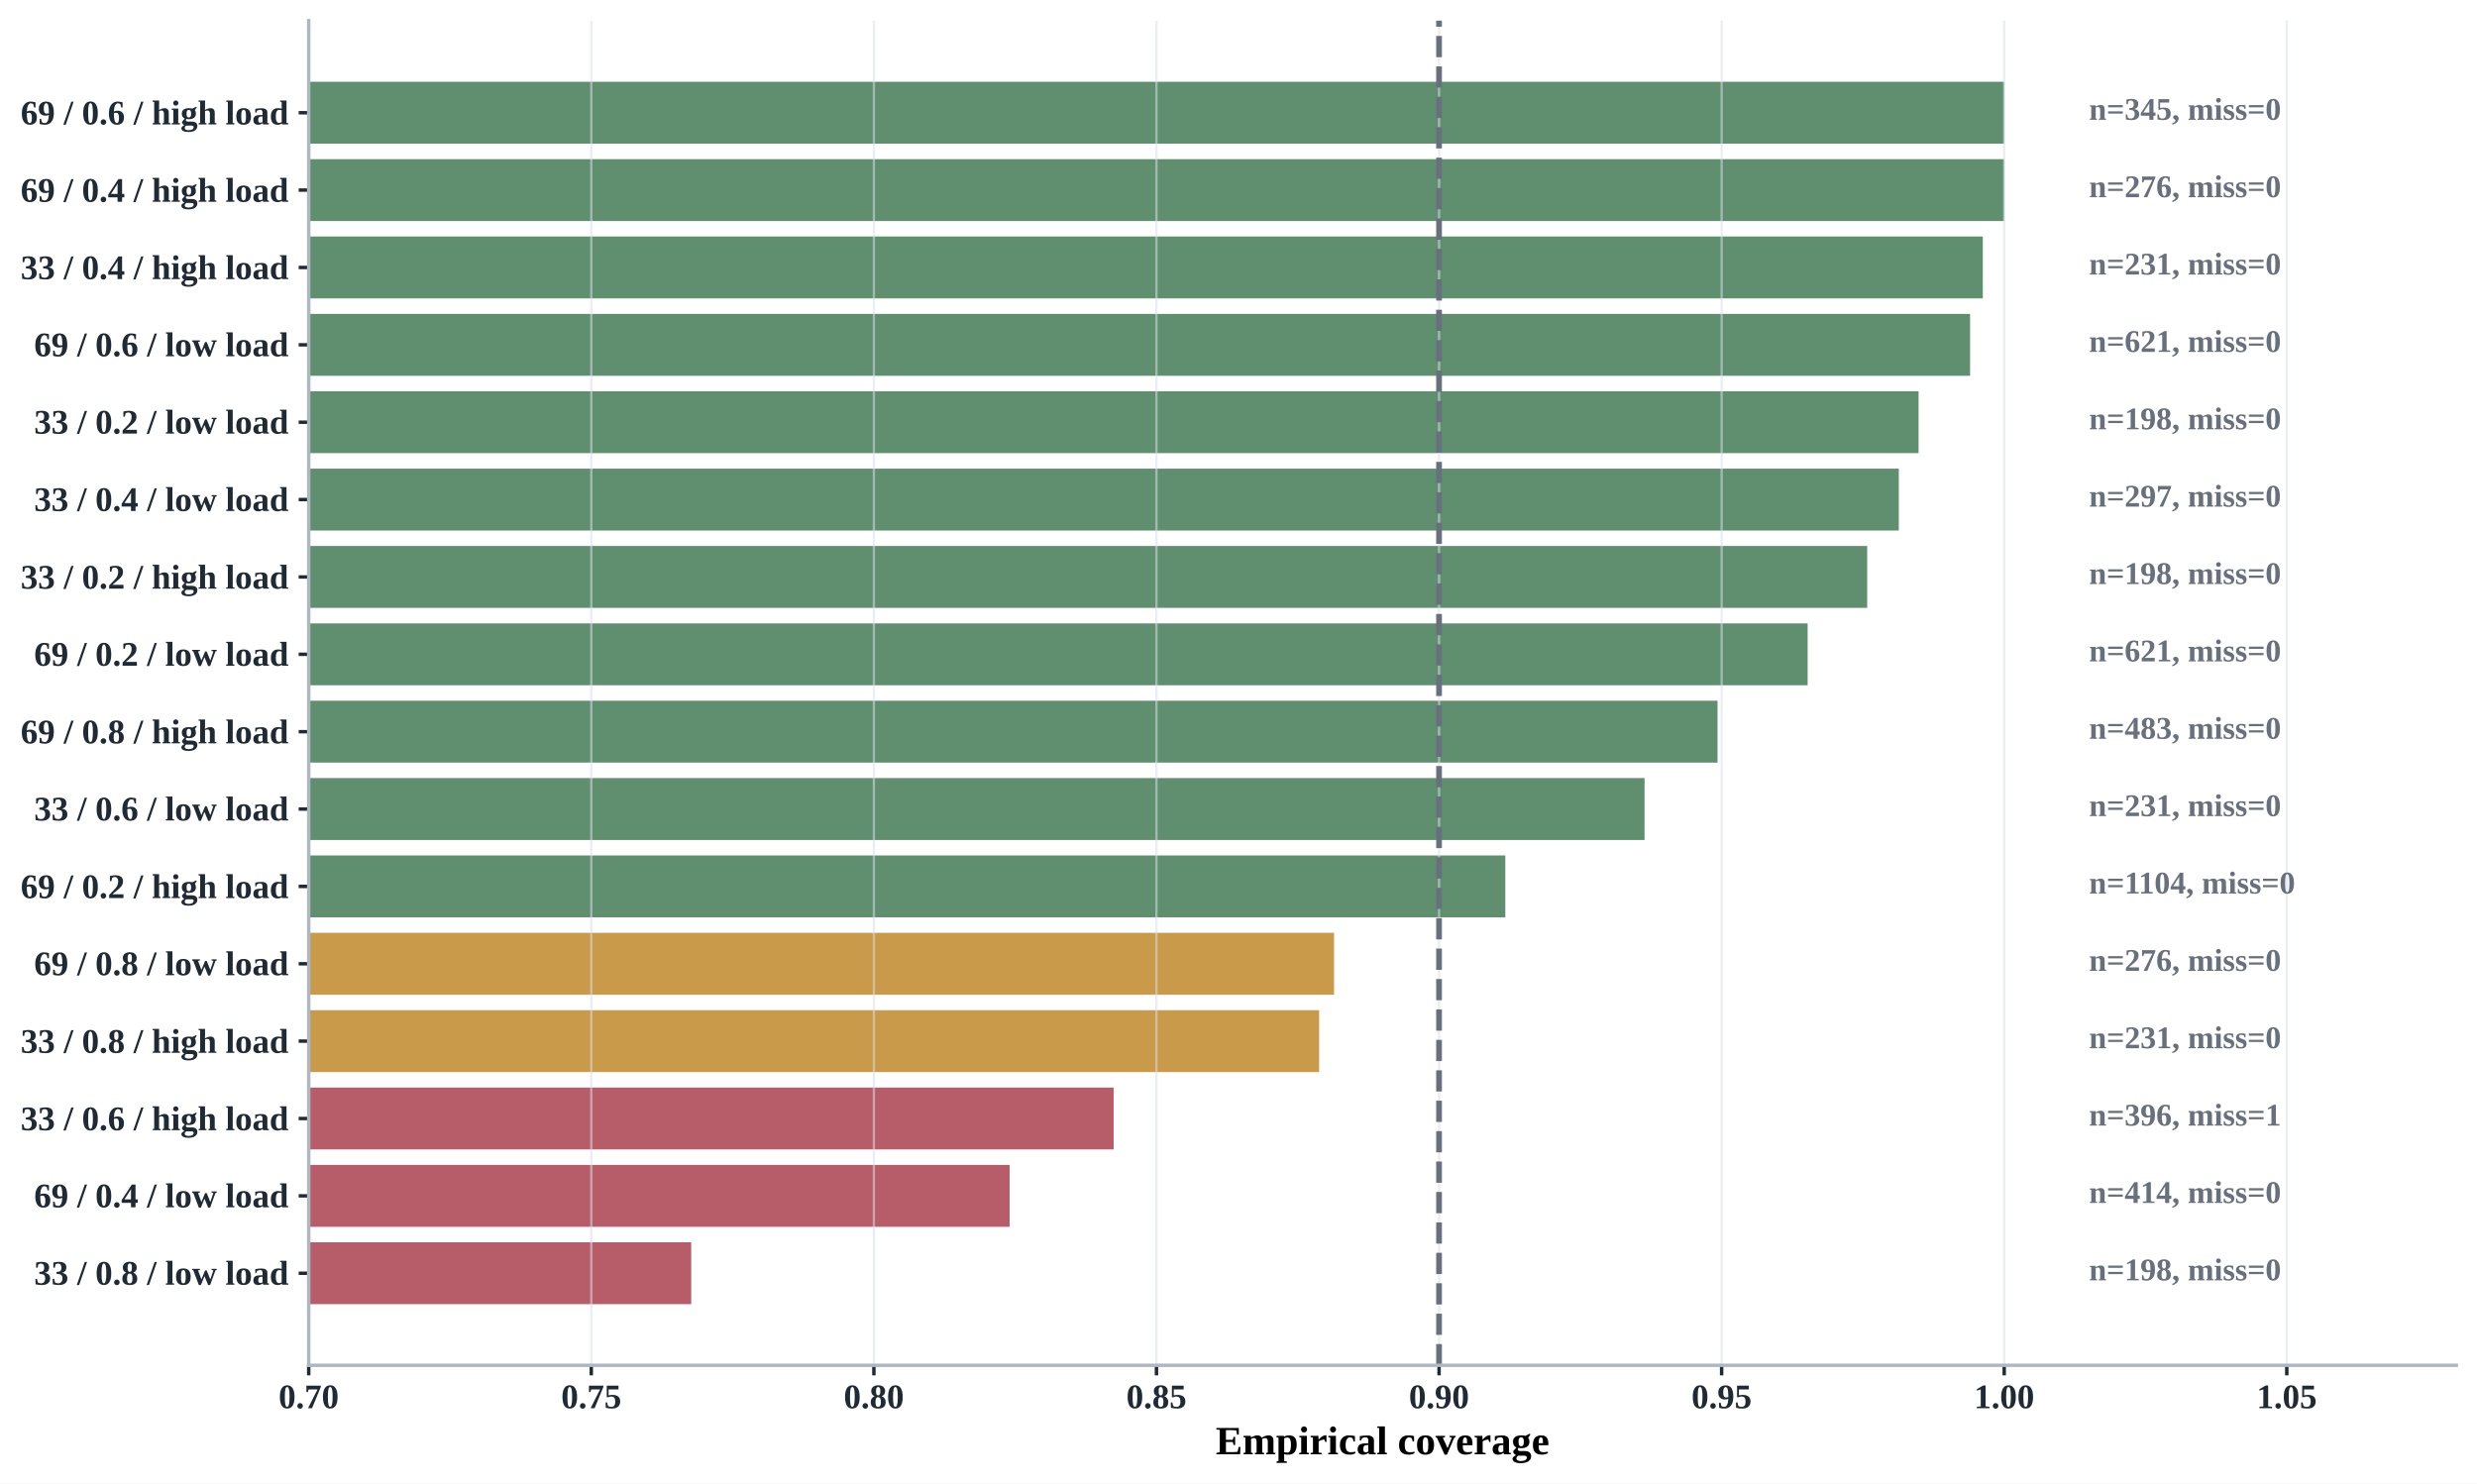
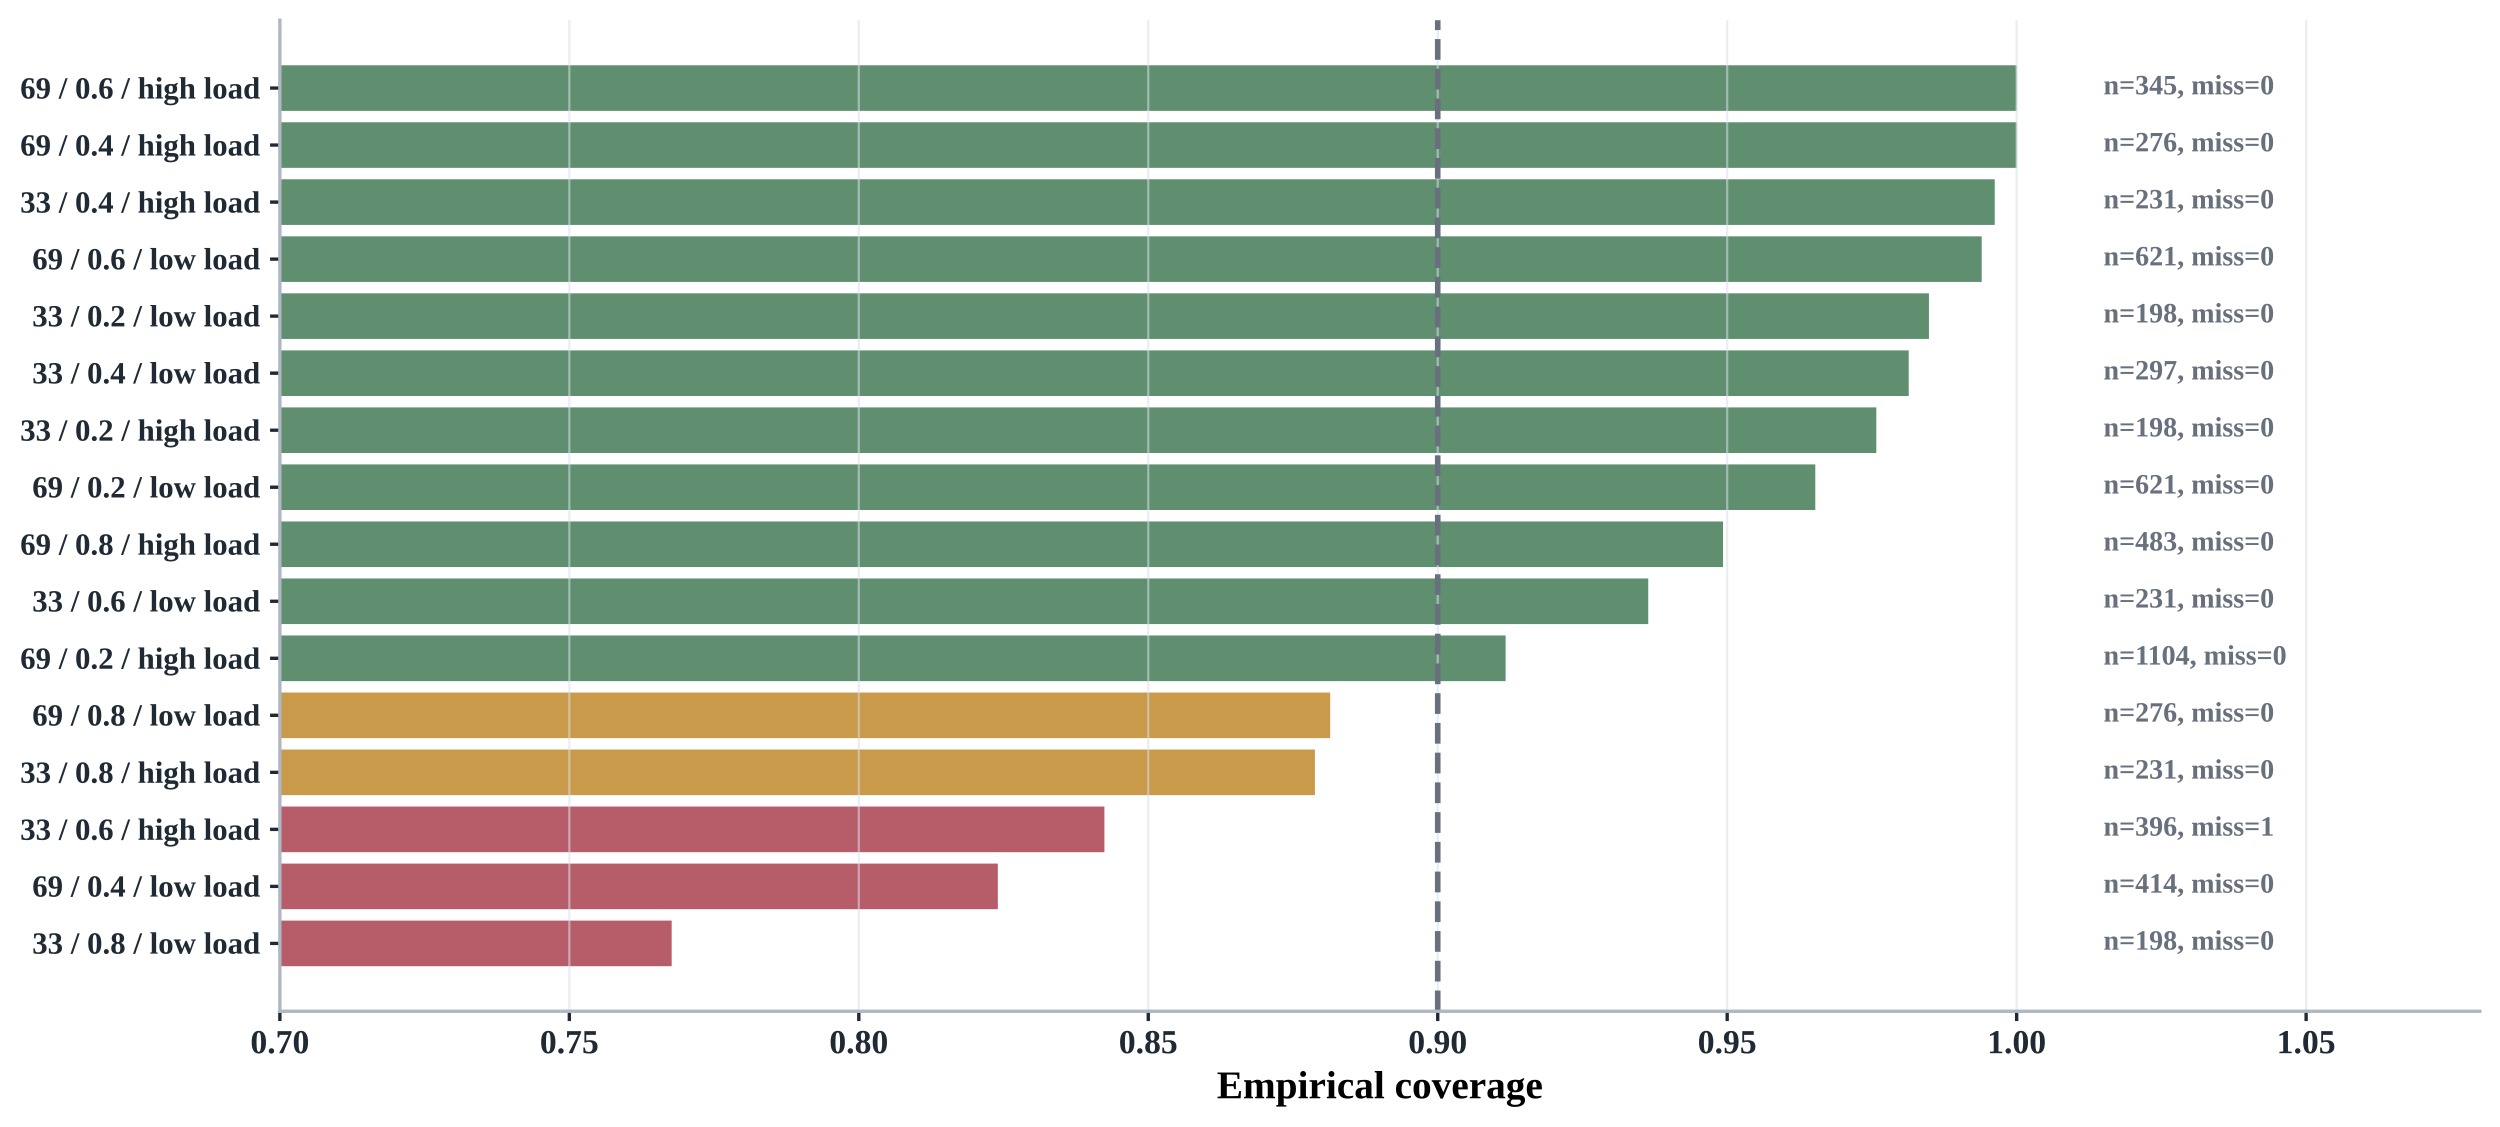
- <svg xmlns="http://www.w3.org/2000/svg" xmlns:xlink="http://www.w3.org/1999/xlink" width="862.944pt" height="516.943pt" viewBox="0 0 862.944 516.943" version="1.1">
+ <svg xmlns="http://www.w3.org/2000/svg" xmlns:xlink="http://www.w3.org/1999/xlink" width="891.255pt" height="401.743pt" viewBox="0 0 891.255 401.743" version="1.1">
  <defs>
    <style type="text/css">*{stroke-linejoin: round; stroke-linecap: butt}</style>
  </defs>
  <g id="figure_1">
    <g id="patch_1">
-       <path d="M 0 516.943  L 862.944 516.943  L 862.944 0  L 0 0  z " style="fill: #ffffff" />
+       <path d="M 0 401.743  L 891.255 401.743  L 891.255 0  L 0 0  z " style="fill: #ffffff" />
    </g>
    <g id="axes_1">
      <g id="patch_2">
-         <path d="M 107.554 475.72  L 855.744 475.72  L 855.744 7.2  L 107.554 7.2  z " style="fill: #ffffff" />
+         <path d="M 99.775 360.52  L 884.055 360.52  L 884.055 7.2  L 99.775 7.2  z " style="fill: #ffffff" />
      </g>
      <g id="patch_3">
-         <path d="M -1270.69 454.424  L 240.805 454.424  L 240.805 432.858  L -1270.69 432.858  z " clip-path="url(#p6d9667a86f)" style="fill: #b75d69" />
+         <path d="M -1344.951 344.46  L 239.453 344.46  L 239.453 328.197  L -1344.951 328.197  z " clip-path="url(#pcde8a21461)" style="fill: #b75d69" />
      </g>
      <g id="patch_4">
-         <path d="M -1270.69 427.466  L 351.733 427.466  L 351.733 405.9  L -1270.69 405.9  z " clip-path="url(#p6d9667a86f)" style="fill: #b75d69" />
+         <path d="M -1344.951 324.131  L 355.732 324.131  L 355.732 307.868  L -1344.951 307.868  z " clip-path="url(#pcde8a21461)" style="fill: #b75d69" />
      </g>
      <g id="patch_5">
-         <path d="M -1270.69 400.509  L 387.976 400.509  L 387.976 378.943  L -1270.69 378.943  z " clip-path="url(#p6d9667a86f)" style="fill: #b75d69" />
+         <path d="M -1344.951 303.802  L 393.723 303.802  L 393.723 287.538  L -1344.951 287.538  z " clip-path="url(#pcde8a21461)" style="fill: #b75d69" />
      </g>
      <g id="patch_6">
-         <path d="M -1270.69 373.551  L 459.574 373.551  L 459.574 351.985  L -1270.69 351.985  z " clip-path="url(#p6d9667a86f)" style="fill: #c99a4a" />
+         <path d="M -1344.951 283.473  L 468.774 283.473  L 468.774 267.209  L -1344.951 267.209  z " clip-path="url(#pcde8a21461)" style="fill: #c99a4a" />
      </g>
      <g id="patch_7">
-         <path d="M -1270.69 346.594  L 464.762 346.594  L 464.762 325.028  L -1270.69 325.028  z " clip-path="url(#p6d9667a86f)" style="fill: #c99a4a" />
+         <path d="M -1344.951 263.144  L 474.213 263.144  L 474.213 246.88  L -1344.951 246.88  z " clip-path="url(#pcde8a21461)" style="fill: #c99a4a" />
      </g>
      <g id="patch_8">
-         <path d="M -1270.69 319.637  L 524.426 319.637  L 524.426 298.071  L -1270.69 298.071  z " clip-path="url(#p6d9667a86f)" style="fill: #5f8f6f" />
+         <path d="M -1344.951 242.814  L 536.755 242.814  L 536.755 226.551  L -1344.951 226.551  z " clip-path="url(#pcde8a21461)" style="fill: #5f8f6f" />
      </g>
      <g id="patch_9">
-         <path d="M -1270.69 292.679  L 572.936 292.679  L 572.936 271.113  L -1270.69 271.113  z " clip-path="url(#p6d9667a86f)" style="fill: #5f8f6f" />
+         <path d="M -1344.951 222.485  L 587.605 222.485  L 587.605 206.222  L -1344.951 206.222  z " clip-path="url(#pcde8a21461)" style="fill: #5f8f6f" />
      </g>
      <g id="patch_10">
-         <path d="M -1270.69 265.722  L 598.358 265.722  L 598.358 244.156  L -1270.69 244.156  z " clip-path="url(#p6d9667a86f)" style="fill: #5f8f6f" />
+         <path d="M -1344.951 202.156  L 614.253 202.156  L 614.253 185.893  L -1344.951 185.893  z " clip-path="url(#pcde8a21461)" style="fill: #5f8f6f" />
      </g>
      <g id="patch_11">
-         <path d="M -1270.69 238.764  L 629.746 238.764  L 629.746 217.198  L -1270.69 217.198  z " clip-path="url(#p6d9667a86f)" style="fill: #5f8f6f" />
+         <path d="M -1344.951 181.827  L 647.156 181.827  L 647.156 165.564  L -1344.951 165.564  z " clip-path="url(#pcde8a21461)" style="fill: #5f8f6f" />
      </g>
      <g id="patch_12">
-         <path d="M -1270.69 211.807  L 650.499 211.807  L 650.499 190.241  L -1270.69 190.241  z " clip-path="url(#p6d9667a86f)" style="fill: #5f8f6f" />
+         <path d="M -1344.951 161.498  L 668.909 161.498  L 668.909 145.235  L -1344.951 145.235  z " clip-path="url(#pcde8a21461)" style="fill: #5f8f6f" />
      </g>
      <g id="patch_13">
-         <path d="M -1270.69 184.849  L 661.514 184.849  L 661.514 163.283  L -1270.69 163.283  z " clip-path="url(#p6d9667a86f)" style="fill: #5f8f6f" />
+         <path d="M -1344.951 141.169  L 680.456 141.169  L 680.456 124.906  L -1344.951 124.906  z " clip-path="url(#pcde8a21461)" style="fill: #5f8f6f" />
      </g>
      <g id="patch_14">
-         <path d="M -1270.69 157.892  L 668.399 157.892  L 668.399 136.326  L -1270.69 136.326  z " clip-path="url(#p6d9667a86f)" style="fill: #5f8f6f" />
+         <path d="M -1344.951 120.84  L 687.672 120.84  L 687.672 104.576  L -1344.951 104.576  z " clip-path="url(#pcde8a21461)" style="fill: #5f8f6f" />
      </g>
      <g id="patch_15">
-         <path d="M -1270.69 130.935  L 686.341 130.935  L 686.341 109.369  L -1270.69 109.369  z " clip-path="url(#p6d9667a86f)" style="fill: #5f8f6f" />
+         <path d="M -1344.951 100.511  L 706.48 100.511  L 706.48 84.247  L -1344.951 84.247  z " clip-path="url(#pcde8a21461)" style="fill: #5f8f6f" />
      </g>
      <g id="patch_16">
-         <path d="M -1270.69 103.977  L 690.773 103.977  L 690.773 82.411  L -1270.69 82.411  z " clip-path="url(#p6d9667a86f)" style="fill: #5f8f6f" />
+         <path d="M -1344.951 80.182  L 711.125 80.182  L 711.125 63.918  L -1344.951 63.918  z " clip-path="url(#pcde8a21461)" style="fill: #5f8f6f" />
      </g>
      <g id="patch_17">
-         <path d="M -1270.69 77.02  L 698.231 77.02  L 698.231 55.454  L -1270.69 55.454  z " clip-path="url(#p6d9667a86f)" style="fill: #5f8f6f" />
+         <path d="M -1344.951 59.852  L 718.943 59.852  L 718.943 43.589  L -1344.951 43.589  z " clip-path="url(#pcde8a21461)" style="fill: #5f8f6f" />
      </g>
      <g id="patch_18">
-         <path d="M -1270.69 50.062  L 698.231 50.062  L 698.231 28.496  L -1270.69 28.496  z " clip-path="url(#p6d9667a86f)" style="fill: #5f8f6f" />
+         <path d="M -1344.951 39.523  L 718.943 39.523  L 718.943 23.26  L -1344.951 23.26  z " clip-path="url(#pcde8a21461)" style="fill: #5f8f6f" />
      </g>
      <g id="matplotlib.axis_1">
        <g id="xtick_1">
          <g id="line2d_1">
-             <path d="M 107.554 475.72  L 107.554 7.2  " clip-path="url(#p6d9667a86f)" style="fill: none; stroke: #d9dee7; stroke-opacity: 0.55; stroke-width: 0.8; stroke-linecap: square" />
+             <path d="M 99.775 360.52  L 99.775 7.2  " clip-path="url(#pcde8a21461)" style="fill: none; stroke: #d9dee7; stroke-opacity: 0.55; stroke-width: 0.8; stroke-linecap: square" />
          </g>
          <g id="line2d_2">
            <defs>
-               <path id="me335c5b668" d="M 0 0  L 0 3.5  " style="stroke: #202a35; stroke-width: 1.2" />
+               <path id="m4f50769c1a" d="M 0 0  L 0 3.5  " style="stroke: #202a35; stroke-width: 1.2" />
            </defs>
            <g>
-               <use xlink:href="#me335c5b668" x="107.554" y="475.72" style="fill: #202a35; stroke: #202a35; stroke-width: 1.2" />
+               <use xlink:href="#m4f50769c1a" x="99.775" y="360.52" style="fill: #202a35; stroke: #202a35; stroke-width: 1.2" />
            </g>
          </g>
          <g id="text_1">
-             <text style="font-weight: 700; font-size: 12px; font-family: 'Times New Roman', 'Times', 'DejaVu Serif', serif; text-anchor: middle; fill: #202a35" x="107.554" y="490.666" transform="rotate(-0 107.5544 490.6662)">0.70</text>
+             <text style="font-weight: 700; font-size: 12px; font-family: 'Times New Roman', 'Times', 'DejaVu Serif', serif; text-anchor: middle; fill: #202a35" x="99.775" y="375.466" transform="rotate(-0 99.77484 375.4663)">0.70</text>
          </g>
        </g>
        <g id="xtick_2">
          <g id="line2d_3">
-             <path d="M 206 475.72  L 206 7.2  " clip-path="url(#p6d9667a86f)" style="fill: none; stroke: #d9dee7; stroke-opacity: 0.55; stroke-width: 0.8; stroke-linecap: square" />
+             <path d="M 202.97 360.52  L 202.97 7.2  " clip-path="url(#pcde8a21461)" style="fill: none; stroke: #d9dee7; stroke-opacity: 0.55; stroke-width: 0.8; stroke-linecap: square" />
          </g>
          <g id="line2d_4">
            <g>
-               <use xlink:href="#me335c5b668" x="206" y="475.72" style="fill: #202a35; stroke: #202a35; stroke-width: 1.2" />
+               <use xlink:href="#m4f50769c1a" x="202.97" y="360.52" style="fill: #202a35; stroke: #202a35; stroke-width: 1.2" />
            </g>
          </g>
          <g id="text_2">
-             <text style="font-weight: 700; font-size: 12px; font-family: 'Times New Roman', 'Times', 'DejaVu Serif', serif; text-anchor: middle; fill: #202a35" x="206" y="490.666" transform="rotate(-0 206.0004 490.6662)">0.75</text>
+             <text style="font-weight: 700; font-size: 12px; font-family: 'Times New Roman', 'Times', 'DejaVu Serif', serif; text-anchor: middle; fill: #202a35" x="202.97" y="375.466" transform="rotate(-0 202.9696 375.4663)">0.75</text>
          </g>
        </g>
        <g id="xtick_3">
          <g id="line2d_5">
-             <path d="M 304.446 475.72  L 304.446 7.2  " clip-path="url(#p6d9667a86f)" style="fill: none; stroke: #d9dee7; stroke-opacity: 0.55; stroke-width: 0.8; stroke-linecap: square" />
+             <path d="M 306.164 360.52  L 306.164 7.2  " clip-path="url(#pcde8a21461)" style="fill: none; stroke: #d9dee7; stroke-opacity: 0.55; stroke-width: 0.8; stroke-linecap: square" />
          </g>
          <g id="line2d_6">
            <g>
-               <use xlink:href="#me335c5b668" x="304.446" y="475.72" style="fill: #202a35; stroke: #202a35; stroke-width: 1.2" />
+               <use xlink:href="#m4f50769c1a" x="306.164" y="360.52" style="fill: #202a35; stroke: #202a35; stroke-width: 1.2" />
            </g>
          </g>
          <g id="text_3">
-             <text style="font-weight: 700; font-size: 12px; font-family: 'Times New Roman', 'Times', 'DejaVu Serif', serif; text-anchor: middle; fill: #202a35" x="304.446" y="490.666" transform="rotate(-0 304.4465 490.6662)">0.80</text>
+             <text style="font-weight: 700; font-size: 12px; font-family: 'Times New Roman', 'Times', 'DejaVu Serif', serif; text-anchor: middle; fill: #202a35" x="306.164" y="375.466" transform="rotate(-0 306.1643 375.4663)">0.80</text>
          </g>
        </g>
        <g id="xtick_4">
          <g id="line2d_7">
-             <path d="M 402.893 475.72  L 402.893 7.2  " clip-path="url(#p6d9667a86f)" style="fill: none; stroke: #d9dee7; stroke-opacity: 0.55; stroke-width: 0.8; stroke-linecap: square" />
+             <path d="M 409.359 360.52  L 409.359 7.2  " clip-path="url(#pcde8a21461)" style="fill: none; stroke: #d9dee7; stroke-opacity: 0.55; stroke-width: 0.8; stroke-linecap: square" />
          </g>
          <g id="line2d_8">
            <g>
-               <use xlink:href="#me335c5b668" x="402.893" y="475.72" style="fill: #202a35; stroke: #202a35; stroke-width: 1.2" />
+               <use xlink:href="#m4f50769c1a" x="409.359" y="360.52" style="fill: #202a35; stroke: #202a35; stroke-width: 1.2" />
            </g>
          </g>
          <g id="text_4">
-             <text style="font-weight: 700; font-size: 12px; font-family: 'Times New Roman', 'Times', 'DejaVu Serif', serif; text-anchor: middle; fill: #202a35" x="402.893" y="490.666" transform="rotate(-0 402.8925 490.6662)">0.85</text>
+             <text style="font-weight: 700; font-size: 12px; font-family: 'Times New Roman', 'Times', 'DejaVu Serif', serif; text-anchor: middle; fill: #202a35" x="409.359" y="375.466" transform="rotate(-0 409.3591 375.4663)">0.85</text>
          </g>
        </g>
        <g id="xtick_5">
          <g id="line2d_9">
-             <path d="M 501.339 475.72  L 501.339 7.2  " clip-path="url(#p6d9667a86f)" style="fill: none; stroke: #d9dee7; stroke-opacity: 0.55; stroke-width: 0.8; stroke-linecap: square" />
+             <path d="M 512.554 360.52  L 512.554 7.2  " clip-path="url(#pcde8a21461)" style="fill: none; stroke: #d9dee7; stroke-opacity: 0.55; stroke-width: 0.8; stroke-linecap: square" />
          </g>
          <g id="line2d_10">
            <g>
-               <use xlink:href="#me335c5b668" x="501.339" y="475.72" style="fill: #202a35; stroke: #202a35; stroke-width: 1.2" />
+               <use xlink:href="#m4f50769c1a" x="512.554" y="360.52" style="fill: #202a35; stroke: #202a35; stroke-width: 1.2" />
            </g>
          </g>
          <g id="text_5">
-             <text style="font-weight: 700; font-size: 12px; font-family: 'Times New Roman', 'Times', 'DejaVu Serif', serif; text-anchor: middle; fill: #202a35" x="501.339" y="490.666" transform="rotate(-0 501.3386 490.6662)">0.90</text>
+             <text style="font-weight: 700; font-size: 12px; font-family: 'Times New Roman', 'Times', 'DejaVu Serif', serif; text-anchor: middle; fill: #202a35" x="512.554" y="375.466" transform="rotate(-0 512.5538 375.4663)">0.90</text>
          </g>
        </g>
        <g id="xtick_6">
          <g id="line2d_11">
-             <path d="M 599.785 475.72  L 599.785 7.2  " clip-path="url(#p6d9667a86f)" style="fill: none; stroke: #d9dee7; stroke-opacity: 0.55; stroke-width: 0.8; stroke-linecap: square" />
+             <path d="M 615.749 360.52  L 615.749 7.2  " clip-path="url(#pcde8a21461)" style="fill: none; stroke: #d9dee7; stroke-opacity: 0.55; stroke-width: 0.8; stroke-linecap: square" />
          </g>
          <g id="line2d_12">
            <g>
-               <use xlink:href="#me335c5b668" x="599.785" y="475.72" style="fill: #202a35; stroke: #202a35; stroke-width: 1.2" />
+               <use xlink:href="#m4f50769c1a" x="615.749" y="360.52" style="fill: #202a35; stroke: #202a35; stroke-width: 1.2" />
            </g>
          </g>
          <g id="text_6">
-             <text style="font-weight: 700; font-size: 12px; font-family: 'Times New Roman', 'Times', 'DejaVu Serif', serif; text-anchor: middle; fill: #202a35" x="599.785" y="490.666" transform="rotate(-0 599.7846 490.6662)">0.95</text>
+             <text style="font-weight: 700; font-size: 12px; font-family: 'Times New Roman', 'Times', 'DejaVu Serif', serif; text-anchor: middle; fill: #202a35" x="615.749" y="375.466" transform="rotate(-0 615.7485 375.4663)">0.95</text>
          </g>
        </g>
        <g id="xtick_7">
          <g id="line2d_13">
-             <path d="M 698.231 475.72  L 698.231 7.2  " clip-path="url(#p6d9667a86f)" style="fill: none; stroke: #d9dee7; stroke-opacity: 0.55; stroke-width: 0.8; stroke-linecap: square" />
+             <path d="M 718.943 360.52  L 718.943 7.2  " clip-path="url(#pcde8a21461)" style="fill: none; stroke: #d9dee7; stroke-opacity: 0.55; stroke-width: 0.8; stroke-linecap: square" />
          </g>
          <g id="line2d_14">
            <g>
-               <use xlink:href="#me335c5b668" x="698.231" y="475.72" style="fill: #202a35; stroke: #202a35; stroke-width: 1.2" />
+               <use xlink:href="#m4f50769c1a" x="718.943" y="360.52" style="fill: #202a35; stroke: #202a35; stroke-width: 1.2" />
            </g>
          </g>
          <g id="text_7">
-             <text style="font-weight: 700; font-size: 12px; font-family: 'Times New Roman', 'Times', 'DejaVu Serif', serif; text-anchor: middle; fill: #202a35" x="698.231" y="490.666" transform="rotate(-0 698.2307 490.6662)">1.00</text>
+             <text style="font-weight: 700; font-size: 12px; font-family: 'Times New Roman', 'Times', 'DejaVu Serif', serif; text-anchor: middle; fill: #202a35" x="718.943" y="375.466" transform="rotate(-0 718.9433 375.4663)">1.00</text>
          </g>
        </g>
        <g id="xtick_8">
          <g id="line2d_15">
-             <path d="M 796.677 475.72  L 796.677 7.2  " clip-path="url(#p6d9667a86f)" style="fill: none; stroke: #d9dee7; stroke-opacity: 0.55; stroke-width: 0.8; stroke-linecap: square" />
+             <path d="M 822.138 360.52  L 822.138 7.2  " clip-path="url(#pcde8a21461)" style="fill: none; stroke: #d9dee7; stroke-opacity: 0.55; stroke-width: 0.8; stroke-linecap: square" />
          </g>
          <g id="line2d_16">
            <g>
-               <use xlink:href="#me335c5b668" x="796.677" y="475.72" style="fill: #202a35; stroke: #202a35; stroke-width: 1.2" />
+               <use xlink:href="#m4f50769c1a" x="822.138" y="360.52" style="fill: #202a35; stroke: #202a35; stroke-width: 1.2" />
            </g>
          </g>
          <g id="text_8">
-             <text style="font-weight: 700; font-size: 12px; font-family: 'Times New Roman', 'Times', 'DejaVu Serif', serif; text-anchor: middle; fill: #202a35" x="796.677" y="490.666" transform="rotate(-0 796.6767 490.6662)">1.05</text>
+             <text style="font-weight: 700; font-size: 12px; font-family: 'Times New Roman', 'Times', 'DejaVu Serif', serif; text-anchor: middle; fill: #202a35" x="822.138" y="375.466" transform="rotate(-0 822.138 375.4663)">1.05</text>
          </g>
        </g>
        <g id="text_9">
-           <text style="font-weight: 700; font-size: 14px; font-family: 'Times New Roman', 'Times', 'DejaVu Serif', serif; text-anchor: middle" x="481.649" y="506.723" transform="rotate(-0 481.6494 506.7225)">Empirical coverage</text>
+           <text style="font-weight: 700; font-size: 14px; font-family: 'Times New Roman', 'Times', 'DejaVu Serif', serif; text-anchor: middle" x="491.915" y="391.522" transform="rotate(-0 491.9148 391.5225)">Empirical coverage</text>
        </g>
      </g>
      <g id="matplotlib.axis_2">
        <g id="ytick_1">
          <g id="line2d_17">
            <defs>
-               <path id="m28a65fb427" d="M 0 0  L -3.5 0  " style="stroke: #202a35; stroke-width: 1.2" />
+               <path id="m4b45e8bf69" d="M 0 0  L -3.5 0  " style="stroke: #202a35; stroke-width: 1.2" />
            </defs>
            <g>
-               <use xlink:href="#m28a65fb427" x="107.554" y="443.641" style="fill: #202a35; stroke: #202a35; stroke-width: 1.2" />
+               <use xlink:href="#m4b45e8bf69" x="99.775" y="336.328" style="fill: #202a35; stroke: #202a35; stroke-width: 1.2" />
            </g>
          </g>
          <g id="text_10">
-             <text style="font-weight: 700; font-size: 12px; font-family: 'Times New Roman', 'Times', 'DejaVu Serif', serif; text-anchor: end; fill: #202a35" x="100.554" y="447.614" transform="rotate(-0 100.5544 447.6138)">33 / 0.8 / low load</text>
+             <text style="font-weight: 700; font-size: 11px; font-family: 'Times New Roman', 'Times', 'DejaVu Serif', serif; text-anchor: end; fill: #202a35" x="92.775" y="339.97" transform="rotate(-0 92.77484 339.9704)">33 / 0.8 / low load</text>
          </g>
        </g>
        <g id="ytick_2">
          <g id="line2d_18">
            <g>
-               <use xlink:href="#m28a65fb427" x="107.554" y="416.683" style="fill: #202a35; stroke: #202a35; stroke-width: 1.2" />
+               <use xlink:href="#m4b45e8bf69" x="99.775" y="315.999" style="fill: #202a35; stroke: #202a35; stroke-width: 1.2" />
            </g>
          </g>
          <g id="text_11">
-             <text style="font-weight: 700; font-size: 12px; font-family: 'Times New Roman', 'Times', 'DejaVu Serif', serif; text-anchor: end; fill: #202a35" x="100.554" y="420.656" transform="rotate(-0 100.5544 420.6564)">69 / 0.4 / low load</text>
+             <text style="font-weight: 700; font-size: 11px; font-family: 'Times New Roman', 'Times', 'DejaVu Serif', serif; text-anchor: end; fill: #202a35" x="92.775" y="319.641" transform="rotate(-0 92.77484 319.6413)">69 / 0.4 / low load</text>
          </g>
        </g>
        <g id="ytick_3">
          <g id="line2d_19">
            <g>
-               <use xlink:href="#m28a65fb427" x="107.554" y="389.726" style="fill: #202a35; stroke: #202a35; stroke-width: 1.2" />
+               <use xlink:href="#m4b45e8bf69" x="99.775" y="295.67" style="fill: #202a35; stroke: #202a35; stroke-width: 1.2" />
            </g>
          </g>
          <g id="text_12">
-             <text style="font-weight: 700; font-size: 12px; font-family: 'Times New Roman', 'Times', 'DejaVu Serif', serif; text-anchor: end; fill: #202a35" x="100.554" y="393.793" transform="rotate(-0 100.5544 393.7927)">33 / 0.6 / high load</text>
+             <text style="font-weight: 700; font-size: 11px; font-family: 'Times New Roman', 'Times', 'DejaVu Serif', serif; text-anchor: end; fill: #202a35" x="92.775" y="299.398" transform="rotate(-0 92.77484 299.3981)">33 / 0.6 / high load</text>
          </g>
        </g>
        <g id="ytick_4">
          <g id="line2d_20">
            <g>
-               <use xlink:href="#m28a65fb427" x="107.554" y="362.768" style="fill: #202a35; stroke: #202a35; stroke-width: 1.2" />
+               <use xlink:href="#m4b45e8bf69" x="99.775" y="275.341" style="fill: #202a35; stroke: #202a35; stroke-width: 1.2" />
            </g>
          </g>
          <g id="text_13">
-             <text style="font-weight: 700; font-size: 12px; font-family: 'Times New Roman', 'Times', 'DejaVu Serif', serif; text-anchor: end; fill: #202a35" x="100.554" y="366.835" transform="rotate(-0 100.5544 366.8353)">33 / 0.8 / high load</text>
+             <text style="font-weight: 700; font-size: 11px; font-family: 'Times New Roman', 'Times', 'DejaVu Serif', serif; text-anchor: end; fill: #202a35" x="92.775" y="279.069" transform="rotate(-0 92.77484 279.069)">33 / 0.8 / high load</text>
          </g>
        </g>
        <g id="ytick_5">
          <g id="line2d_21">
            <g>
-               <use xlink:href="#m28a65fb427" x="107.554" y="335.811" style="fill: #202a35; stroke: #202a35; stroke-width: 1.2" />
+               <use xlink:href="#m4b45e8bf69" x="99.775" y="255.012" style="fill: #202a35; stroke: #202a35; stroke-width: 1.2" />
            </g>
          </g>
          <g id="text_14">
-             <text style="font-weight: 700; font-size: 12px; font-family: 'Times New Roman', 'Times', 'DejaVu Serif', serif; text-anchor: end; fill: #202a35" x="100.554" y="339.784" transform="rotate(-0 100.5544 339.7841)">69 / 0.8 / low load</text>
+             <text style="font-weight: 700; font-size: 11px; font-family: 'Times New Roman', 'Times', 'DejaVu Serif', serif; text-anchor: end; fill: #202a35" x="92.775" y="258.654" transform="rotate(-0 92.77484 258.6539)">69 / 0.8 / low load</text>
          </g>
        </g>
        <g id="ytick_6">
          <g id="line2d_22">
            <g>
-               <use xlink:href="#m28a65fb427" x="107.554" y="308.854" style="fill: #202a35; stroke: #202a35; stroke-width: 1.2" />
+               <use xlink:href="#m4b45e8bf69" x="99.775" y="234.683" style="fill: #202a35; stroke: #202a35; stroke-width: 1.2" />
            </g>
          </g>
          <g id="text_15">
-             <text style="font-weight: 700; font-size: 12px; font-family: 'Times New Roman', 'Times', 'DejaVu Serif', serif; text-anchor: end; fill: #202a35" x="100.554" y="312.92" transform="rotate(-0 100.5544 312.9204)">69 / 0.2 / high load</text>
+             <text style="font-weight: 700; font-size: 11px; font-family: 'Times New Roman', 'Times', 'DejaVu Serif', serif; text-anchor: end; fill: #202a35" x="92.775" y="238.411" transform="rotate(-0 92.77484 238.4108)">69 / 0.2 / high load</text>
          </g>
        </g>
        <g id="ytick_7">
          <g id="line2d_23">
            <g>
-               <use xlink:href="#m28a65fb427" x="107.554" y="281.896" style="fill: #202a35; stroke: #202a35; stroke-width: 1.2" />
+               <use xlink:href="#m4b45e8bf69" x="99.775" y="214.354" style="fill: #202a35; stroke: #202a35; stroke-width: 1.2" />
            </g>
          </g>
          <g id="text_16">
-             <text style="font-weight: 700; font-size: 12px; font-family: 'Times New Roman', 'Times', 'DejaVu Serif', serif; text-anchor: end; fill: #202a35" x="100.554" y="285.869" transform="rotate(-0 100.5544 285.8693)">33 / 0.6 / low load</text>
+             <text style="font-weight: 700; font-size: 11px; font-family: 'Times New Roman', 'Times', 'DejaVu Serif', serif; text-anchor: end; fill: #202a35" x="92.775" y="217.996" transform="rotate(-0 92.77484 217.9957)">33 / 0.6 / low load</text>
          </g>
        </g>
        <g id="ytick_8">
          <g id="line2d_24">
            <g>
-               <use xlink:href="#m28a65fb427" x="107.554" y="254.939" style="fill: #202a35; stroke: #202a35; stroke-width: 1.2" />
+               <use xlink:href="#m4b45e8bf69" x="99.775" y="194.025" style="fill: #202a35; stroke: #202a35; stroke-width: 1.2" />
            </g>
          </g>
          <g id="text_17">
-             <text style="font-weight: 700; font-size: 12px; font-family: 'Times New Roman', 'Times', 'DejaVu Serif', serif; text-anchor: end; fill: #202a35" x="100.554" y="259.006" transform="rotate(-0 100.5544 259.0056)">69 / 0.8 / high load</text>
+             <text style="font-weight: 700; font-size: 11px; font-family: 'Times New Roman', 'Times', 'DejaVu Serif', serif; text-anchor: end; fill: #202a35" x="92.775" y="197.753" transform="rotate(-0 92.77484 197.7525)">69 / 0.8 / high load</text>
          </g>
        </g>
        <g id="ytick_9">
          <g id="line2d_25">
            <g>
-               <use xlink:href="#m28a65fb427" x="107.554" y="227.981" style="fill: #202a35; stroke: #202a35; stroke-width: 1.2" />
+               <use xlink:href="#m4b45e8bf69" x="99.775" y="173.695" style="fill: #202a35; stroke: #202a35; stroke-width: 1.2" />
            </g>
          </g>
          <g id="text_18">
-             <text style="font-weight: 700; font-size: 12px; font-family: 'Times New Roman', 'Times', 'DejaVu Serif', serif; text-anchor: end; fill: #202a35" x="100.554" y="231.954" transform="rotate(-0 100.5544 231.9544)">69 / 0.2 / low load</text>
+             <text style="font-weight: 700; font-size: 11px; font-family: 'Times New Roman', 'Times', 'DejaVu Serif', serif; text-anchor: end; fill: #202a35" x="92.775" y="177.337" transform="rotate(-0 92.77484 177.3375)">69 / 0.2 / low load</text>
          </g>
        </g>
        <g id="ytick_10">
          <g id="line2d_26">
            <g>
-               <use xlink:href="#m28a65fb427" x="107.554" y="201.024" style="fill: #202a35; stroke: #202a35; stroke-width: 1.2" />
+               <use xlink:href="#m4b45e8bf69" x="99.775" y="153.366" style="fill: #202a35; stroke: #202a35; stroke-width: 1.2" />
            </g>
          </g>
          <g id="text_19">
-             <text style="font-weight: 700; font-size: 12px; font-family: 'Times New Roman', 'Times', 'DejaVu Serif', serif; text-anchor: end; fill: #202a35" x="100.554" y="205.091" transform="rotate(-0 100.5544 205.0907)">33 / 0.2 / high load</text>
+             <text style="font-weight: 700; font-size: 11px; font-family: 'Times New Roman', 'Times', 'DejaVu Serif', serif; text-anchor: end; fill: #202a35" x="92.775" y="157.094" transform="rotate(-0 92.77484 157.0943)">33 / 0.2 / high load</text>
          </g>
        </g>
        <g id="ytick_11">
          <g id="line2d_27">
            <g>
-               <use xlink:href="#m28a65fb427" x="107.554" y="174.066" style="fill: #202a35; stroke: #202a35; stroke-width: 1.2" />
+               <use xlink:href="#m4b45e8bf69" x="99.775" y="133.037" style="fill: #202a35; stroke: #202a35; stroke-width: 1.2" />
            </g>
          </g>
          <g id="text_20">
-             <text style="font-weight: 700; font-size: 12px; font-family: 'Times New Roman', 'Times', 'DejaVu Serif', serif; text-anchor: end; fill: #202a35" x="100.554" y="178.04" transform="rotate(-0 100.5544 178.0396)">33 / 0.4 / low load</text>
+             <text style="font-weight: 700; font-size: 11px; font-family: 'Times New Roman', 'Times', 'DejaVu Serif', serif; text-anchor: end; fill: #202a35" x="92.775" y="136.679" transform="rotate(-0 92.77484 136.6792)">33 / 0.4 / low load</text>
          </g>
        </g>
        <g id="ytick_12">
          <g id="line2d_28">
            <g>
-               <use xlink:href="#m28a65fb427" x="107.554" y="147.109" style="fill: #202a35; stroke: #202a35; stroke-width: 1.2" />
+               <use xlink:href="#m4b45e8bf69" x="99.775" y="112.708" style="fill: #202a35; stroke: #202a35; stroke-width: 1.2" />
            </g>
          </g>
          <g id="text_21">
-             <text style="font-weight: 700; font-size: 12px; font-family: 'Times New Roman', 'Times', 'DejaVu Serif', serif; text-anchor: end; fill: #202a35" x="100.554" y="151.082" transform="rotate(-0 100.5544 151.0821)">33 / 0.2 / low load</text>
+             <text style="font-weight: 700; font-size: 11px; font-family: 'Times New Roman', 'Times', 'DejaVu Serif', serif; text-anchor: end; fill: #202a35" x="92.775" y="116.35" transform="rotate(-0 92.77484 116.3501)">33 / 0.2 / low load</text>
          </g>
        </g>
        <g id="ytick_13">
          <g id="line2d_29">
            <g>
-               <use xlink:href="#m28a65fb427" x="107.554" y="120.152" style="fill: #202a35; stroke: #202a35; stroke-width: 1.2" />
+               <use xlink:href="#m4b45e8bf69" x="99.775" y="92.379" style="fill: #202a35; stroke: #202a35; stroke-width: 1.2" />
            </g>
          </g>
          <g id="text_22">
-             <text style="font-weight: 700; font-size: 12px; font-family: 'Times New Roman', 'Times', 'DejaVu Serif', serif; text-anchor: end; fill: #202a35" x="100.554" y="124.125" transform="rotate(-0 100.5544 124.1247)">69 / 0.6 / low load</text>
+             <text style="font-weight: 700; font-size: 11px; font-family: 'Times New Roman', 'Times', 'DejaVu Serif', serif; text-anchor: end; fill: #202a35" x="92.775" y="96.021" transform="rotate(-0 92.77484 96.02102)">69 / 0.6 / low load</text>
          </g>
        </g>
        <g id="ytick_14">
          <g id="line2d_30">
            <g>
-               <use xlink:href="#m28a65fb427" x="107.554" y="93.194" style="fill: #202a35; stroke: #202a35; stroke-width: 1.2" />
+               <use xlink:href="#m4b45e8bf69" x="99.775" y="72.05" style="fill: #202a35; stroke: #202a35; stroke-width: 1.2" />
            </g>
          </g>
          <g id="text_23">
-             <text style="font-weight: 700; font-size: 12px; font-family: 'Times New Roman', 'Times', 'DejaVu Serif', serif; text-anchor: end; fill: #202a35" x="100.554" y="97.261" transform="rotate(-0 100.5544 97.26105)">33 / 0.4 / high load</text>
+             <text style="font-weight: 700; font-size: 11px; font-family: 'Times New Roman', 'Times', 'DejaVu Serif', serif; text-anchor: end; fill: #202a35" x="92.775" y="75.778" transform="rotate(-0 92.77484 75.77784)">33 / 0.4 / high load</text>
          </g>
        </g>
        <g id="ytick_15">
          <g id="line2d_31">
            <g>
-               <use xlink:href="#m28a65fb427" x="107.554" y="66.237" style="fill: #202a35; stroke: #202a35; stroke-width: 1.2" />
+               <use xlink:href="#m4b45e8bf69" x="99.775" y="51.721" style="fill: #202a35; stroke: #202a35; stroke-width: 1.2" />
            </g>
          </g>
          <g id="text_24">
-             <text style="font-weight: 700; font-size: 12px; font-family: 'Times New Roman', 'Times', 'DejaVu Serif', serif; text-anchor: end; fill: #202a35" x="100.554" y="70.304" transform="rotate(-0 100.5544 70.30363)">69 / 0.4 / high load</text>
+             <text style="font-weight: 700; font-size: 11px; font-family: 'Times New Roman', 'Times', 'DejaVu Serif', serif; text-anchor: end; fill: #202a35" x="92.775" y="55.449" transform="rotate(-0 92.77484 55.44873)">69 / 0.4 / high load</text>
          </g>
        </g>
        <g id="ytick_16">
          <g id="line2d_32">
            <g>
-               <use xlink:href="#m28a65fb427" x="107.554" y="39.279" style="fill: #202a35; stroke: #202a35; stroke-width: 1.2" />
+               <use xlink:href="#m4b45e8bf69" x="99.775" y="31.392" style="fill: #202a35; stroke: #202a35; stroke-width: 1.2" />
            </g>
          </g>
          <g id="text_25">
-             <text style="font-weight: 700; font-size: 12px; font-family: 'Times New Roman', 'Times', 'DejaVu Serif', serif; text-anchor: end; fill: #202a35" x="100.554" y="43.346" transform="rotate(-0 100.5544 43.34621)">69 / 0.6 / high load</text>
+             <text style="font-weight: 700; font-size: 11px; font-family: 'Times New Roman', 'Times', 'DejaVu Serif', serif; text-anchor: end; fill: #202a35" x="92.775" y="35.12" transform="rotate(-0 92.77484 35.11961)">69 / 0.6 / high load</text>
          </g>
        </g>
      </g>
      <g id="line2d_33">
-         <path d="M 501.339 475.72  L 501.339 7.2  " clip-path="url(#p6d9667a86f)" style="fill: none; stroke-dasharray: 7.4,3.2; stroke-dashoffset: 0; stroke: #68707d; stroke-width: 2" />
+         <path d="M 512.554 360.52  L 512.554 7.2  " clip-path="url(#pcde8a21461)" style="fill: none; stroke-dasharray: 7.4,3.2; stroke-dashoffset: 0; stroke: #68707d; stroke-width: 2" />
      </g>
      <g id="patch_19">
-         <path d="M 107.554 475.72  L 107.554 7.2  " style="fill: none; stroke: #aeb7c2; stroke-width: 1.2; stroke-linejoin: miter; stroke-linecap: square" />
+         <path d="M 99.775 360.52  L 99.775 7.2  " style="fill: none; stroke: #aeb7c2; stroke-width: 1.2; stroke-linejoin: miter; stroke-linecap: square" />
      </g>
      <g id="patch_20">
-         <path d="M 107.554 475.72  L 855.744 475.72  " style="fill: none; stroke: #aeb7c2; stroke-width: 1.2; stroke-linejoin: miter; stroke-linecap: square" />
+         <path d="M 99.775 360.52  L 884.055 360.52  " style="fill: none; stroke: #aeb7c2; stroke-width: 1.2; stroke-linejoin: miter; stroke-linecap: square" />
      </g>
      <g id="text_26">
-         <text style="font-weight: 700; font-size: 11px; font-family: 'Times New Roman', 'Times', 'DejaVu Serif', serif; text-anchor: start; fill: #68707d" x="727.765" y="446.106" transform="rotate(-0 727.7645 446.1062)">n=198, miss=0</text>
+         <text style="font-weight: 700; font-size: 10px; font-family: 'Times New Roman', 'Times', 'DejaVu Serif', serif; text-anchor: start; fill: #68707d" x="749.902" y="338.57" transform="rotate(-0 749.9017 338.5698)">n=198, miss=0</text>
      </g>
      <g id="text_27">
-         <text style="font-weight: 700; font-size: 11px; font-family: 'Times New Roman', 'Times', 'DejaVu Serif', serif; text-anchor: start; fill: #68707d" x="727.765" y="419.149" transform="rotate(-0 727.7645 419.1488)">n=414, miss=0</text>
+         <text style="font-weight: 700; font-size: 10px; font-family: 'Times New Roman', 'Times', 'DejaVu Serif', serif; text-anchor: start; fill: #68707d" x="749.902" y="318.241" transform="rotate(-0 749.9017 318.2406)">n=414, miss=0</text>
      </g>
      <g id="text_28">
-         <text style="font-weight: 700; font-size: 11px; font-family: 'Times New Roman', 'Times', 'DejaVu Serif', serif; text-anchor: start; fill: #68707d" x="727.765" y="392.191" transform="rotate(-0 727.7645 392.1914)">n=396, miss=1</text>
+         <text style="font-weight: 700; font-size: 10px; font-family: 'Times New Roman', 'Times', 'DejaVu Serif', serif; text-anchor: start; fill: #68707d" x="749.902" y="297.912" transform="rotate(-0 749.9017 297.9115)">n=396, miss=1</text>
      </g>
      <g id="text_29">
-         <text style="font-weight: 700; font-size: 11px; font-family: 'Times New Roman', 'Times', 'DejaVu Serif', serif; text-anchor: start; fill: #68707d" x="727.765" y="365.234" transform="rotate(-0 727.7645 365.2339)">n=231, miss=0</text>
+         <text style="font-weight: 700; font-size: 10px; font-family: 'Times New Roman', 'Times', 'DejaVu Serif', serif; text-anchor: start; fill: #68707d" x="749.902" y="277.582" transform="rotate(-0 749.9017 277.5824)">n=231, miss=0</text>
      </g>
      <g id="text_30">
-         <text style="font-weight: 700; font-size: 11px; font-family: 'Times New Roman', 'Times', 'DejaVu Serif', serif; text-anchor: start; fill: #68707d" x="727.765" y="338.277" transform="rotate(-0 727.7645 338.2765)">n=276, miss=0</text>
+         <text style="font-weight: 700; font-size: 10px; font-family: 'Times New Roman', 'Times', 'DejaVu Serif', serif; text-anchor: start; fill: #68707d" x="749.902" y="257.253" transform="rotate(-0 749.9017 257.2533)">n=276, miss=0</text>
      </g>
      <g id="text_31">
-         <text style="font-weight: 700; font-size: 11px; font-family: 'Times New Roman', 'Times', 'DejaVu Serif', serif; text-anchor: start; fill: #68707d" x="727.765" y="311.319" transform="rotate(-0 727.7645 311.3191)">n=1104, miss=0</text>
+         <text style="font-weight: 700; font-size: 10px; font-family: 'Times New Roman', 'Times', 'DejaVu Serif', serif; text-anchor: start; fill: #68707d" x="749.902" y="236.924" transform="rotate(-0 749.9017 236.9242)">n=1104, miss=0</text>
      </g>
      <g id="text_32">
-         <text style="font-weight: 700; font-size: 11px; font-family: 'Times New Roman', 'Times', 'DejaVu Serif', serif; text-anchor: start; fill: #68707d" x="727.765" y="284.362" transform="rotate(-0 727.7645 284.3617)">n=231, miss=0</text>
+         <text style="font-weight: 700; font-size: 10px; font-family: 'Times New Roman', 'Times', 'DejaVu Serif', serif; text-anchor: start; fill: #68707d" x="749.902" y="216.595" transform="rotate(-0 749.9017 216.5951)">n=231, miss=0</text>
      </g>
      <g id="text_33">
-         <text style="font-weight: 700; font-size: 11px; font-family: 'Times New Roman', 'Times', 'DejaVu Serif', serif; text-anchor: start; fill: #68707d" x="727.765" y="257.404" transform="rotate(-0 727.7645 257.4043)">n=483, miss=0</text>
+         <text style="font-weight: 700; font-size: 10px; font-family: 'Times New Roman', 'Times', 'DejaVu Serif', serif; text-anchor: start; fill: #68707d" x="749.902" y="196.266" transform="rotate(-0 749.9017 196.266)">n=483, miss=0</text>
      </g>
      <g id="text_34">
-         <text style="font-weight: 700; font-size: 11px; font-family: 'Times New Roman', 'Times', 'DejaVu Serif', serif; text-anchor: start; fill: #68707d" x="727.765" y="230.447" transform="rotate(-0 727.7645 230.4468)">n=621, miss=0</text>
+         <text style="font-weight: 700; font-size: 10px; font-family: 'Times New Roman', 'Times', 'DejaVu Serif', serif; text-anchor: start; fill: #68707d" x="749.902" y="175.937" transform="rotate(-0 749.9017 175.9368)">n=621, miss=0</text>
      </g>
      <g id="text_35">
-         <text style="font-weight: 700; font-size: 11px; font-family: 'Times New Roman', 'Times', 'DejaVu Serif', serif; text-anchor: start; fill: #68707d" x="727.765" y="203.489" transform="rotate(-0 727.7645 203.4894)">n=198, miss=0</text>
+         <text style="font-weight: 700; font-size: 10px; font-family: 'Times New Roman', 'Times', 'DejaVu Serif', serif; text-anchor: start; fill: #68707d" x="749.902" y="155.608" transform="rotate(-0 749.9017 155.6077)">n=198, miss=0</text>
      </g>
      <g id="text_36">
-         <text style="font-weight: 700; font-size: 11px; font-family: 'Times New Roman', 'Times', 'DejaVu Serif', serif; text-anchor: start; fill: #68707d" x="727.765" y="176.532" transform="rotate(-0 727.7645 176.532)">n=297, miss=0</text>
+         <text style="font-weight: 700; font-size: 10px; font-family: 'Times New Roman', 'Times', 'DejaVu Serif', serif; text-anchor: start; fill: #68707d" x="749.902" y="135.279" transform="rotate(-0 749.9017 135.2786)">n=297, miss=0</text>
      </g>
      <g id="text_37">
-         <text style="font-weight: 700; font-size: 11px; font-family: 'Times New Roman', 'Times', 'DejaVu Serif', serif; text-anchor: start; fill: #68707d" x="727.765" y="149.575" transform="rotate(-0 727.7645 149.5746)">n=198, miss=0</text>
+         <text style="font-weight: 700; font-size: 10px; font-family: 'Times New Roman', 'Times', 'DejaVu Serif', serif; text-anchor: start; fill: #68707d" x="749.902" y="114.95" transform="rotate(-0 749.9017 114.9495)">n=198, miss=0</text>
      </g>
      <g id="text_38">
-         <text style="font-weight: 700; font-size: 11px; font-family: 'Times New Roman', 'Times', 'DejaVu Serif', serif; text-anchor: start; fill: #68707d" x="727.765" y="122.617" transform="rotate(-0 727.7645 122.6171)">n=621, miss=0</text>
+         <text style="font-weight: 700; font-size: 10px; font-family: 'Times New Roman', 'Times', 'DejaVu Serif', serif; text-anchor: start; fill: #68707d" x="749.902" y="94.62" transform="rotate(-0 749.9017 94.62039)">n=621, miss=0</text>
      </g>
      <g id="text_39">
-         <text style="font-weight: 700; font-size: 11px; font-family: 'Times New Roman', 'Times', 'DejaVu Serif', serif; text-anchor: start; fill: #68707d" x="727.765" y="95.66" transform="rotate(-0 727.7645 95.65972)">n=231, miss=0</text>
+         <text style="font-weight: 700; font-size: 10px; font-family: 'Times New Roman', 'Times', 'DejaVu Serif', serif; text-anchor: start; fill: #68707d" x="749.902" y="74.291" transform="rotate(-0 749.9017 74.29128)">n=231, miss=0</text>
      </g>
      <g id="text_40">
-         <text style="font-weight: 700; font-size: 11px; font-family: 'Times New Roman', 'Times', 'DejaVu Serif', serif; text-anchor: start; fill: #68707d" x="727.765" y="68.702" transform="rotate(-0 727.7645 68.7023)">n=276, miss=0</text>
+         <text style="font-weight: 700; font-size: 10px; font-family: 'Times New Roman', 'Times', 'DejaVu Serif', serif; text-anchor: start; fill: #68707d" x="749.902" y="53.962" transform="rotate(-0 749.9017 53.96217)">n=276, miss=0</text>
      </g>
      <g id="text_41">
-         <text style="font-weight: 700; font-size: 11px; font-family: 'Times New Roman', 'Times', 'DejaVu Serif', serif; text-anchor: start; fill: #68707d" x="727.765" y="41.745" transform="rotate(-0 727.7645 41.74488)">n=345, miss=0</text>
+         <text style="font-weight: 700; font-size: 10px; font-family: 'Times New Roman', 'Times', 'DejaVu Serif', serif; text-anchor: start; fill: #68707d" x="749.902" y="33.633" transform="rotate(-0 749.9017 33.63305)">n=345, miss=0</text>
      </g>
    </g>
  </g>
  <defs>
-     <clipPath id="p6d9667a86f">
-       <rect x="107.554" y="7.2" width="748.19" height="468.52" />
+     <clipPath id="pcde8a21461">
+       <rect x="99.775" y="7.2" width="784.28" height="353.32" />
    </clipPath>
  </defs>
</svg>
